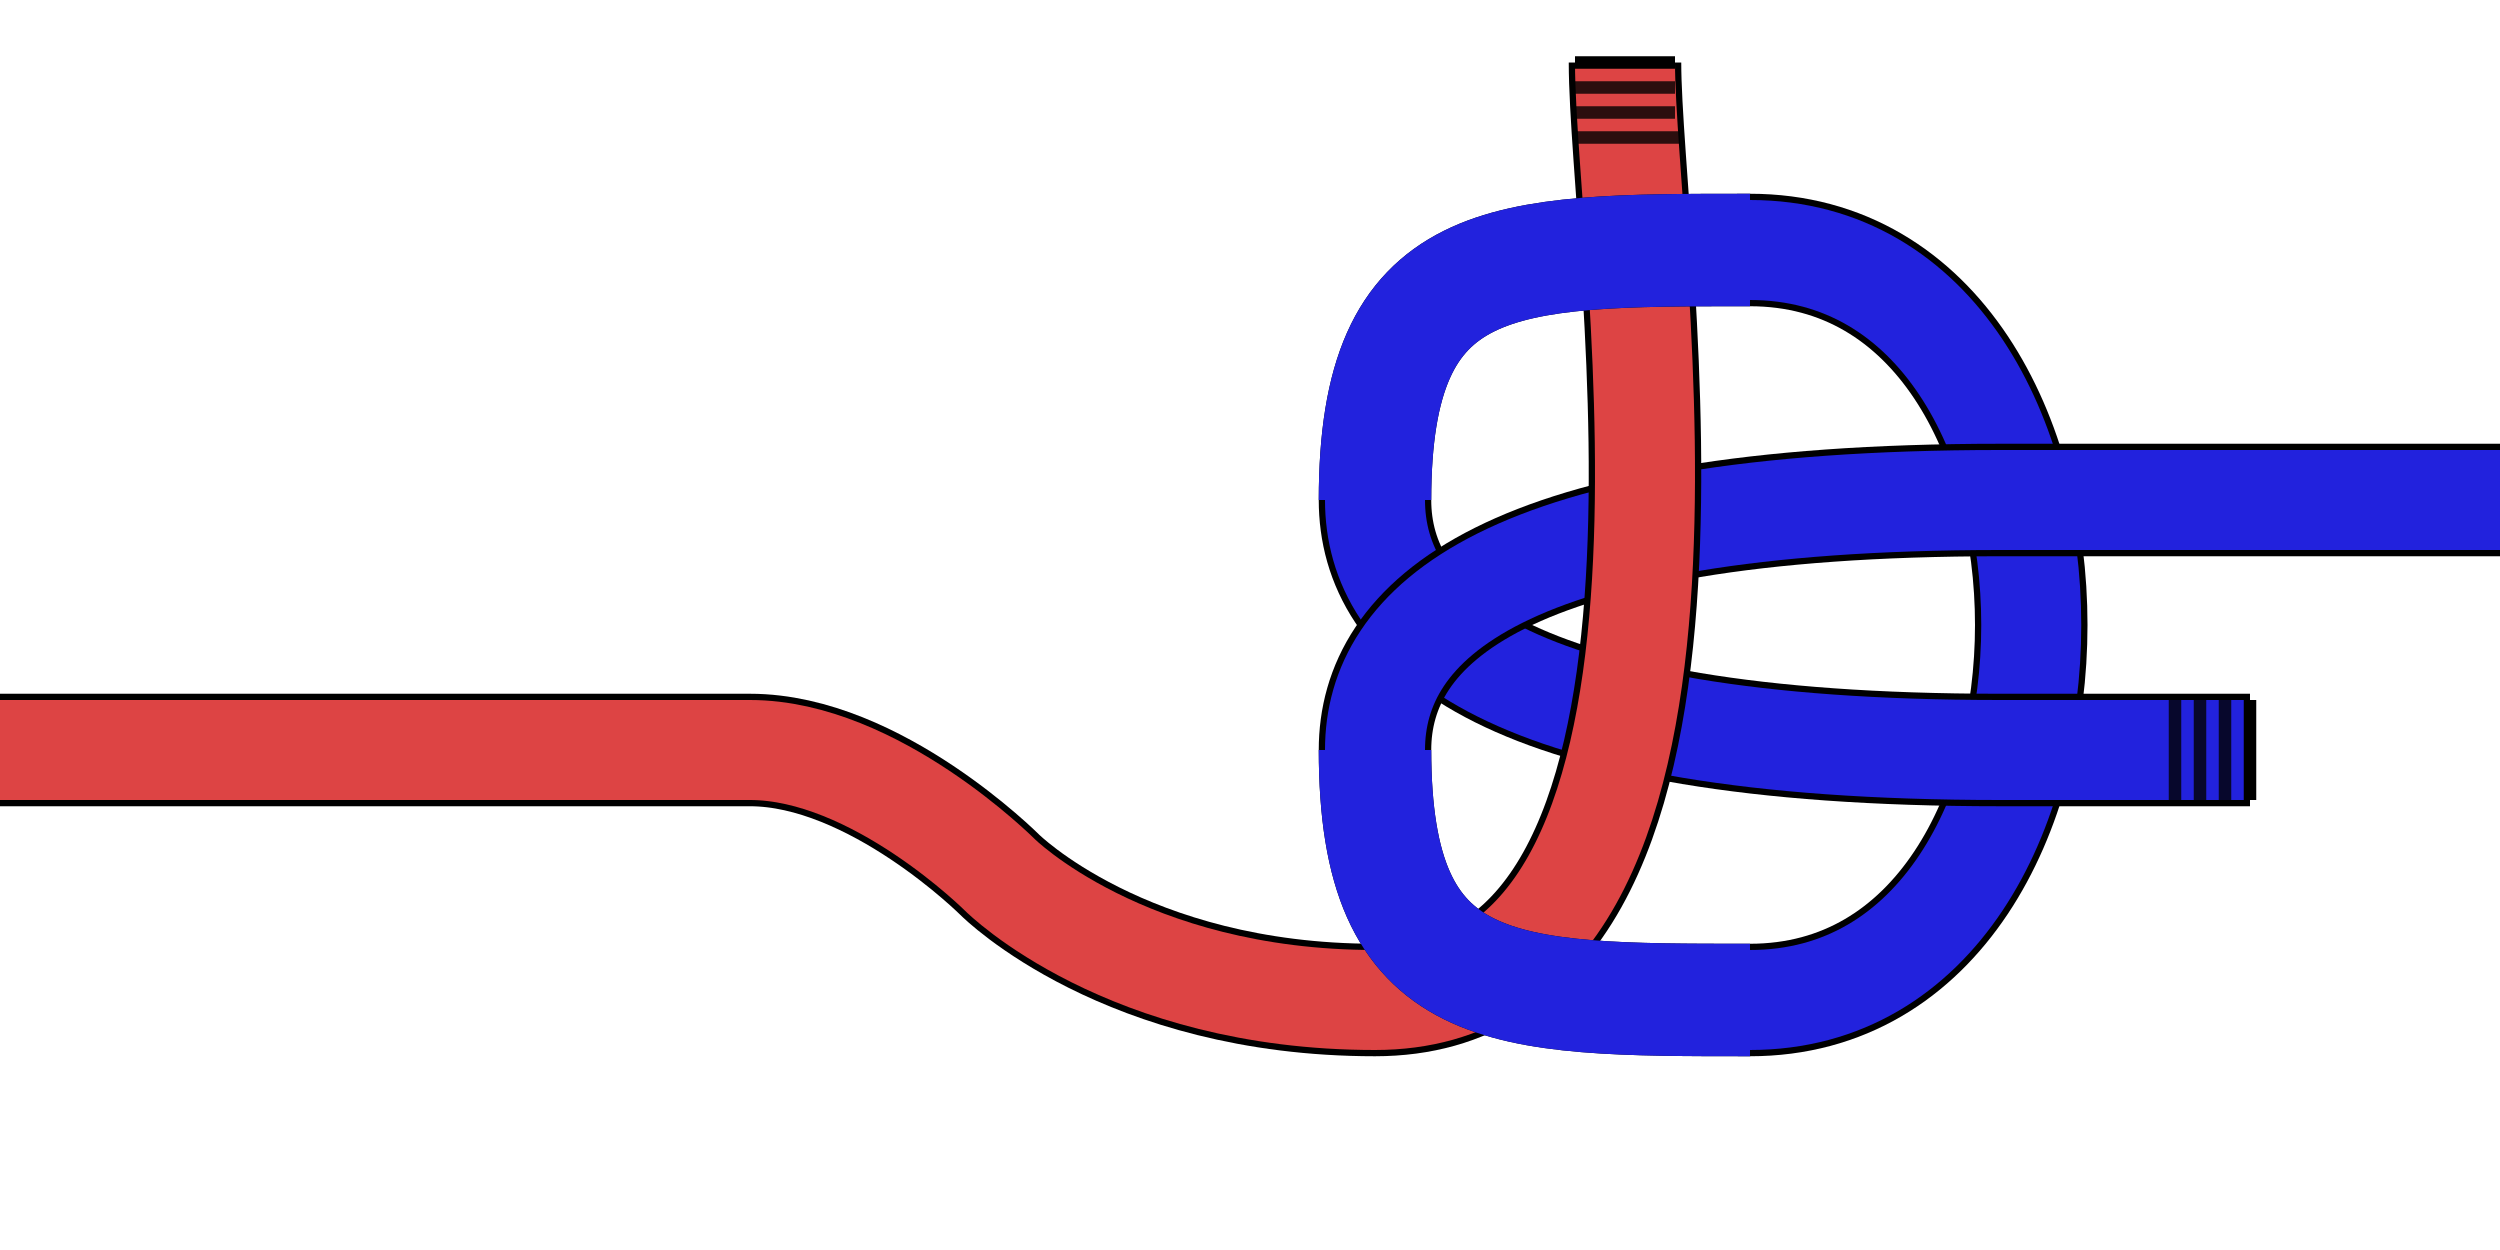
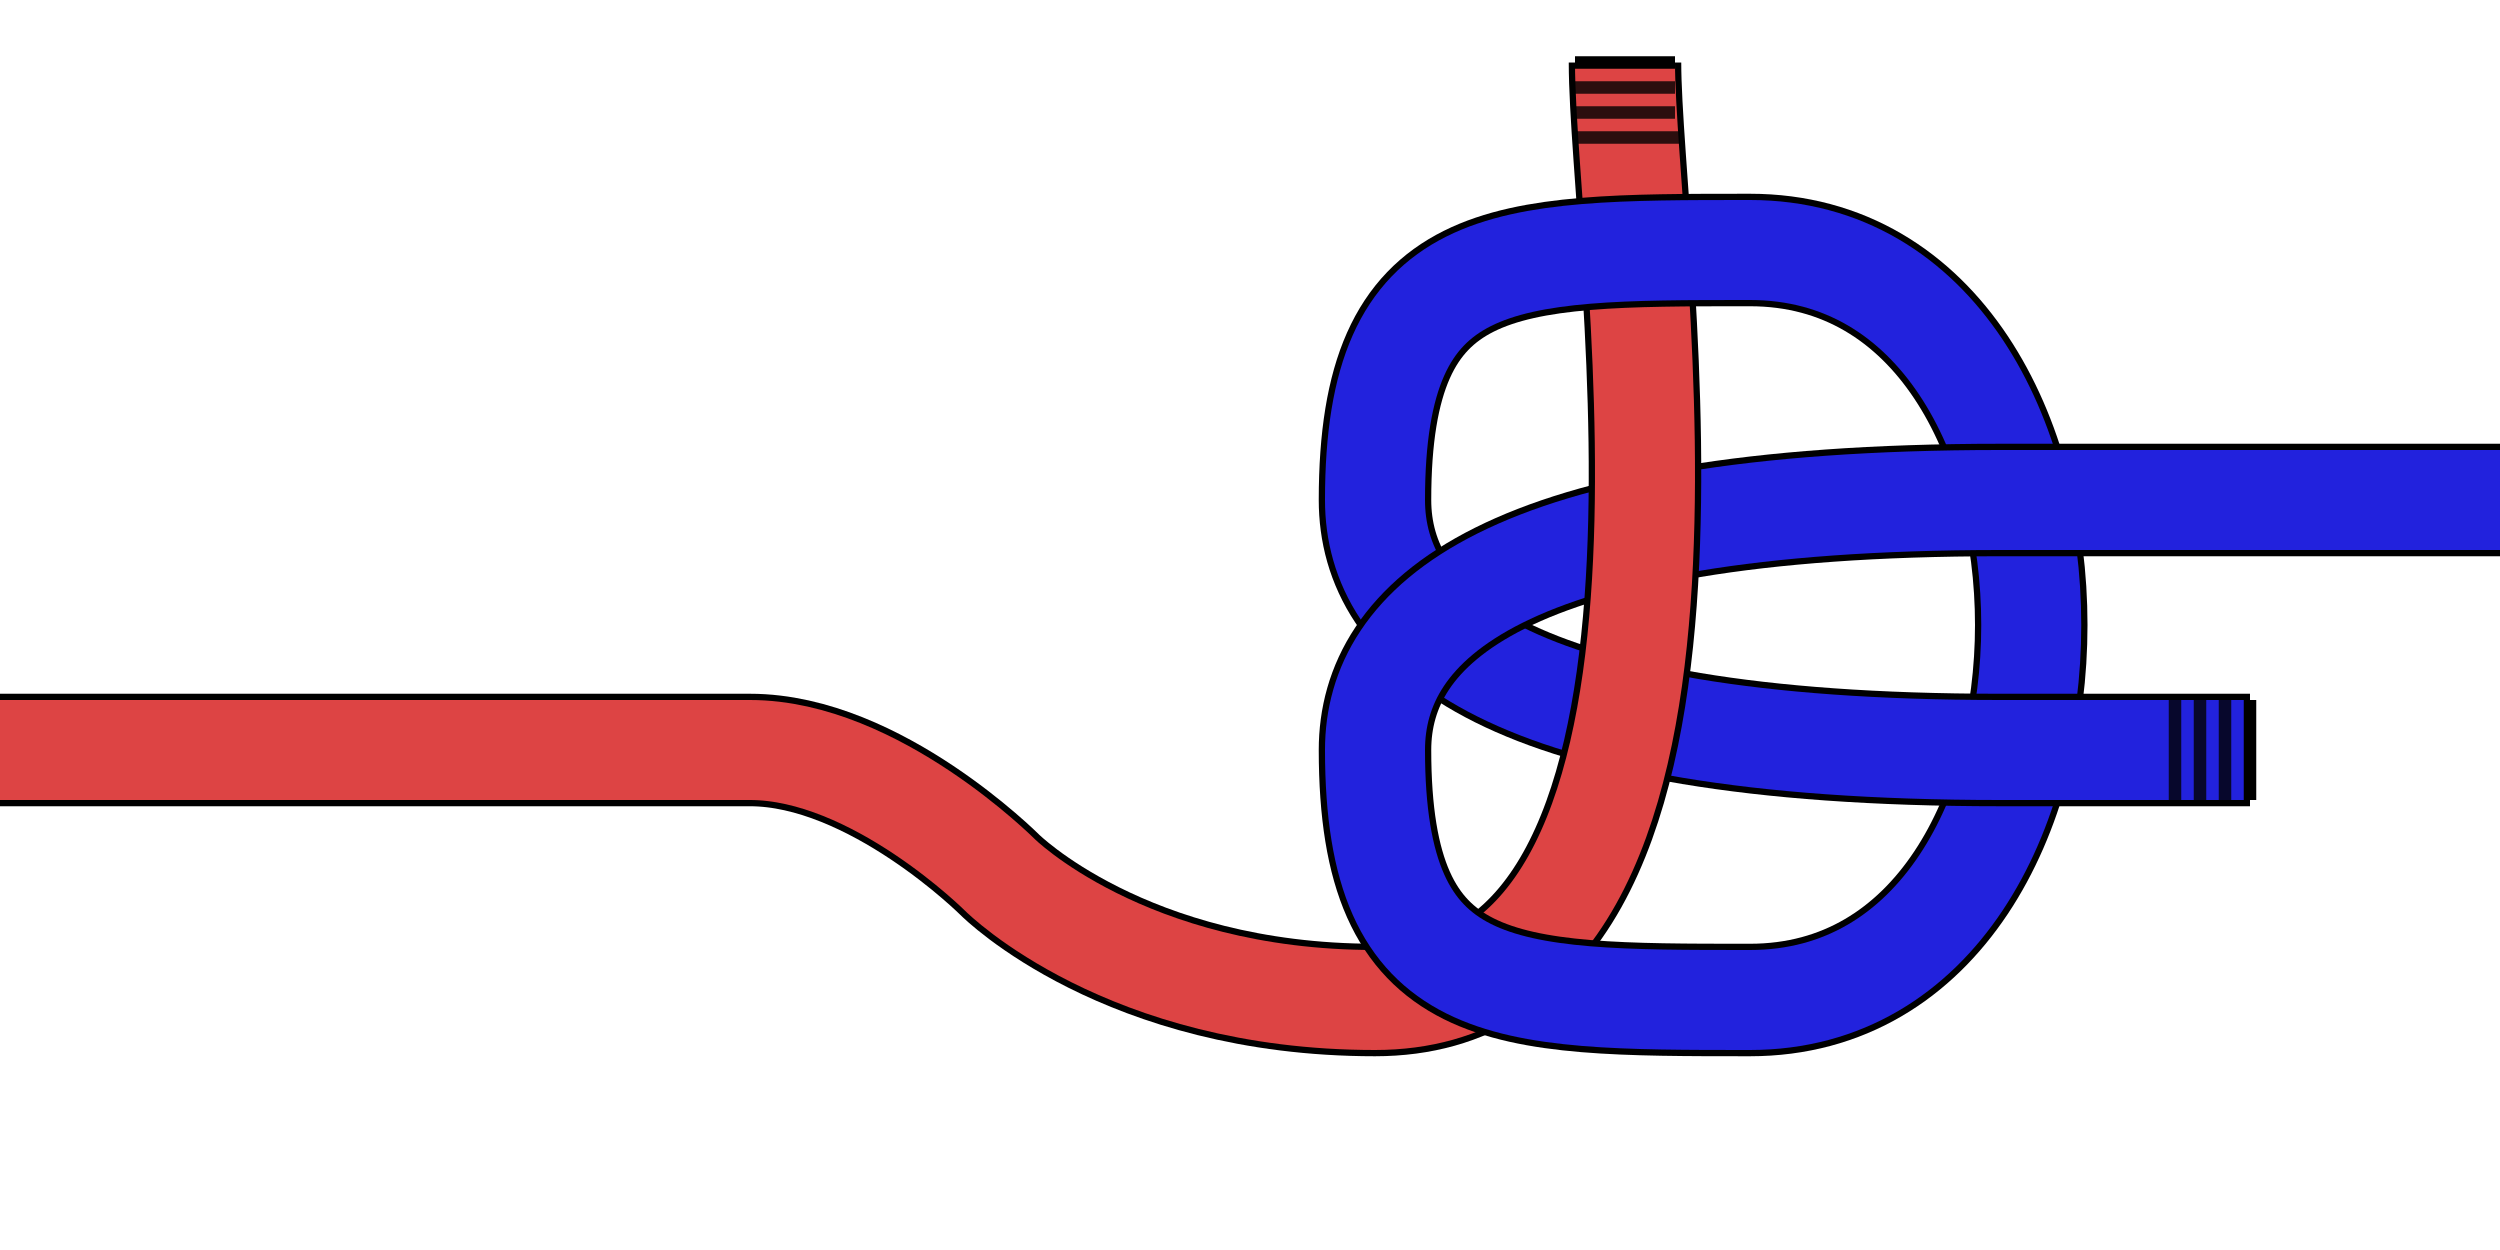
<svg xmlns="http://www.w3.org/2000/svg" version="1.1" baseProfile="full" width="400" height="200" viewBox="0 0 200 100">
  <path d="M 140 20 C 170 20, 170 80, 140 80" stroke="black" stroke-width="9" fill="transparent" />
  <path d="M 140 20 C 170 20, 170 80, 140 80" stroke="#22D" stroke-width="8" fill="transparent" />
  <path d="M 0 60 H 60 C 70 60, 80 70, 80 70 S 90 80, 110 80" stroke="black" stroke-width="9" fill="transparent" />
  <path d="M 0 60 H 60 C 70 60, 80 70, 80 70 S 90 80, 110 80" stroke="#D44" stroke-width="8" fill="transparent" />
  <path d="M 180 60 H 160 C 120 60, 110 50, 110 40" stroke="black" stroke-width="9" fill="transparent" />
  <path d="M 180 60 H 160 C 120 60, 110 50, 110 40" stroke="#22D" stroke-width="8" fill="transparent" />
  <path d="M 200 40 H 160 C 120 40, 110 50, 110 60" stroke="black" stroke-width="9" fill="transparent" />
  <path d="M 200 40 H 160 C 120 40, 110 50, 110 60" stroke="#22D" stroke-width="8" fill="transparent" />
  <path d="M 130 5 C 130 20, 140 80, 110 80" stroke="black" stroke-width="9" fill="transparent" />
  <path d="M 130 5 C 130 20, 140 80, 110 80" stroke="#D44" stroke-width="8" fill="transparent" />
  <path d="M 110 40 C 110 20, 120 20, 140 20" stroke="black" stroke-width="9" fill="transparent" />
-   <path d="M 110 40 C 110 20, 120 20, 140 20" stroke="#22D" stroke-width="9" fill="transparent" />
+   <path d="M 110 40 C 110 20, 120 20, 140 20" stroke="#22D" stroke-width="8" fill="transparent" />
  <path d="M 110 60 C 110 80, 120 80, 140 80" stroke="black" stroke-width="9" fill="transparent" />
-   <path d="M 110 60 C 110 80, 120 80, 140 80" stroke="#22D" stroke-width="9" fill="transparent" />
+   <path d="M 110 60 C 110 80, 120 80, 140 80" stroke="#22D" stroke-width="8" fill="transparent" />
  <path d="M 126 5 h 8" stroke="black" stroke-width="1" fill="transparent" />
  <path d="M 180 56 v 8" stroke="black" stroke-width="1" fill="transparent" />
  <path d="M 126 7 h 8" stroke="black" stroke-width="1" fill="transparent" stroke-opacity="0.8" />
  <path d="M 126 9 h 8" stroke="black" stroke-width="1" fill="transparent" stroke-opacity="0.8" />
  <path d="M 126 11 h 8.5" stroke="black" stroke-width="1" fill="transparent" stroke-opacity="0.8" />
  <path d="M 178 56 v 8" stroke="black" stroke-width="1" fill="transparent" stroke-opacity="0.8" />
  <path d="M 176 56 v 8" stroke="black" stroke-width="1" fill="transparent" stroke-opacity="0.8" />
  <path d="M 174 56 v 8" stroke="black" stroke-width="1" fill="transparent" stroke-opacity="0.8" />
</svg>
